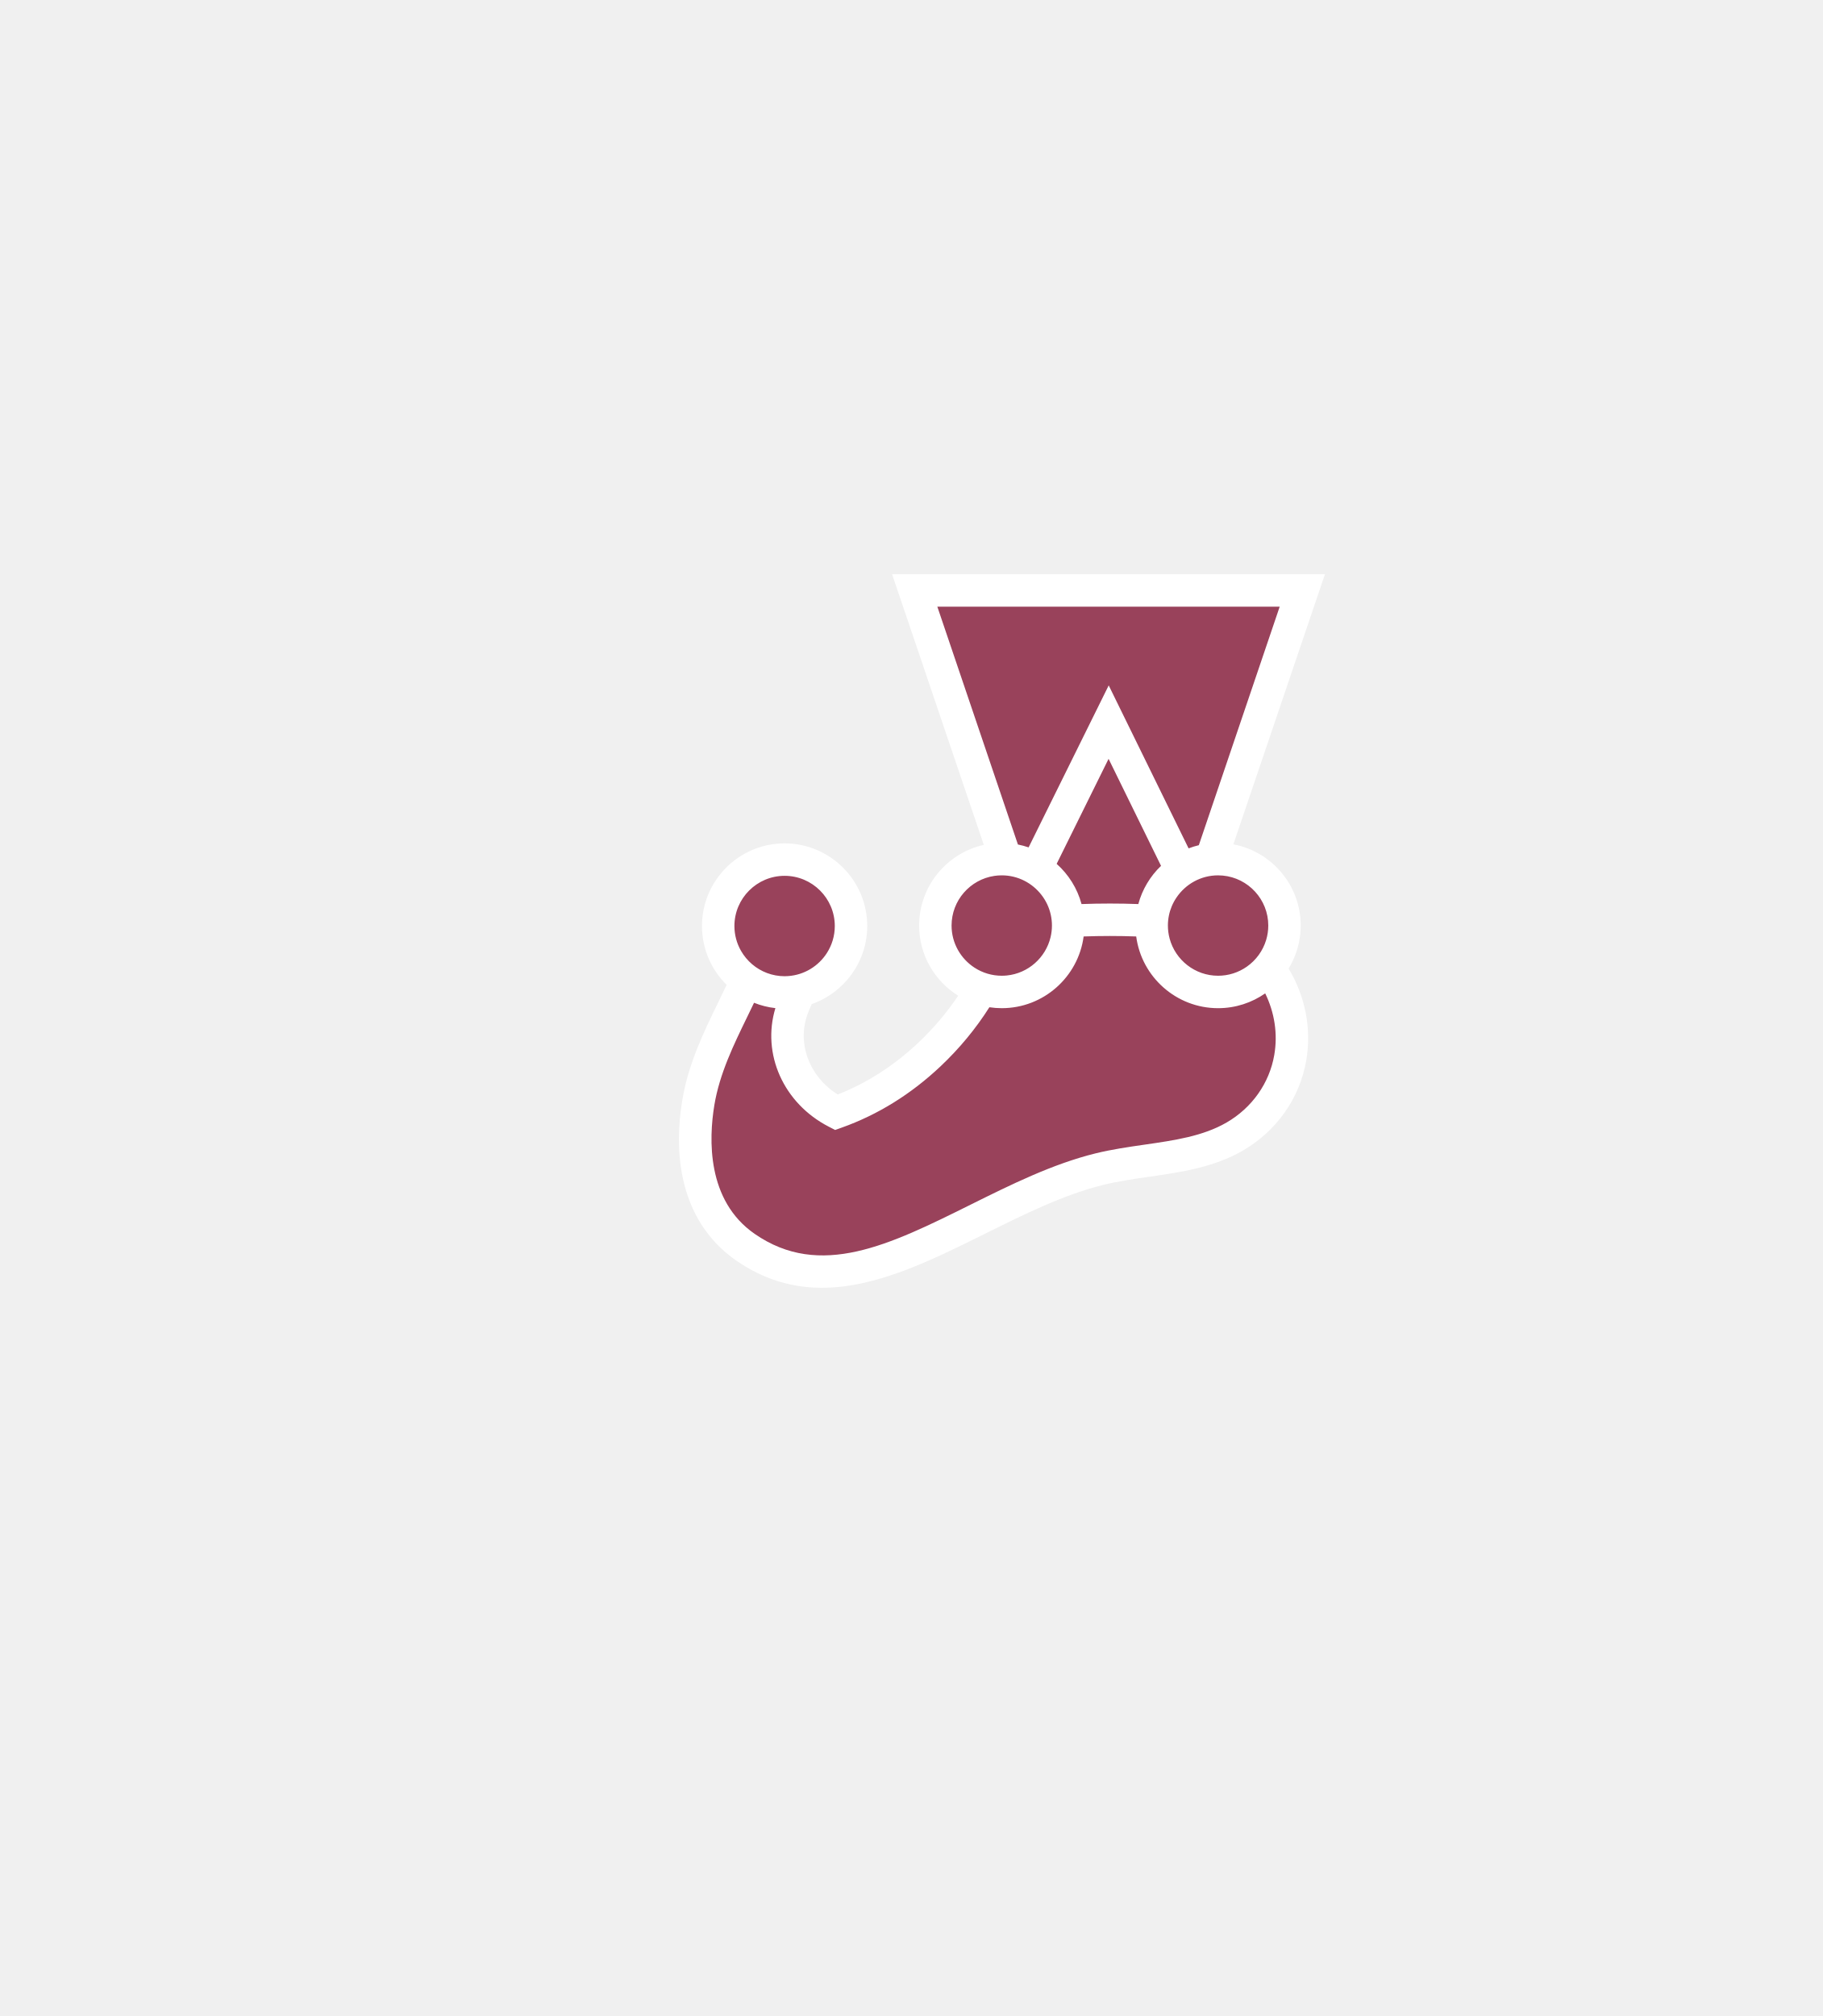
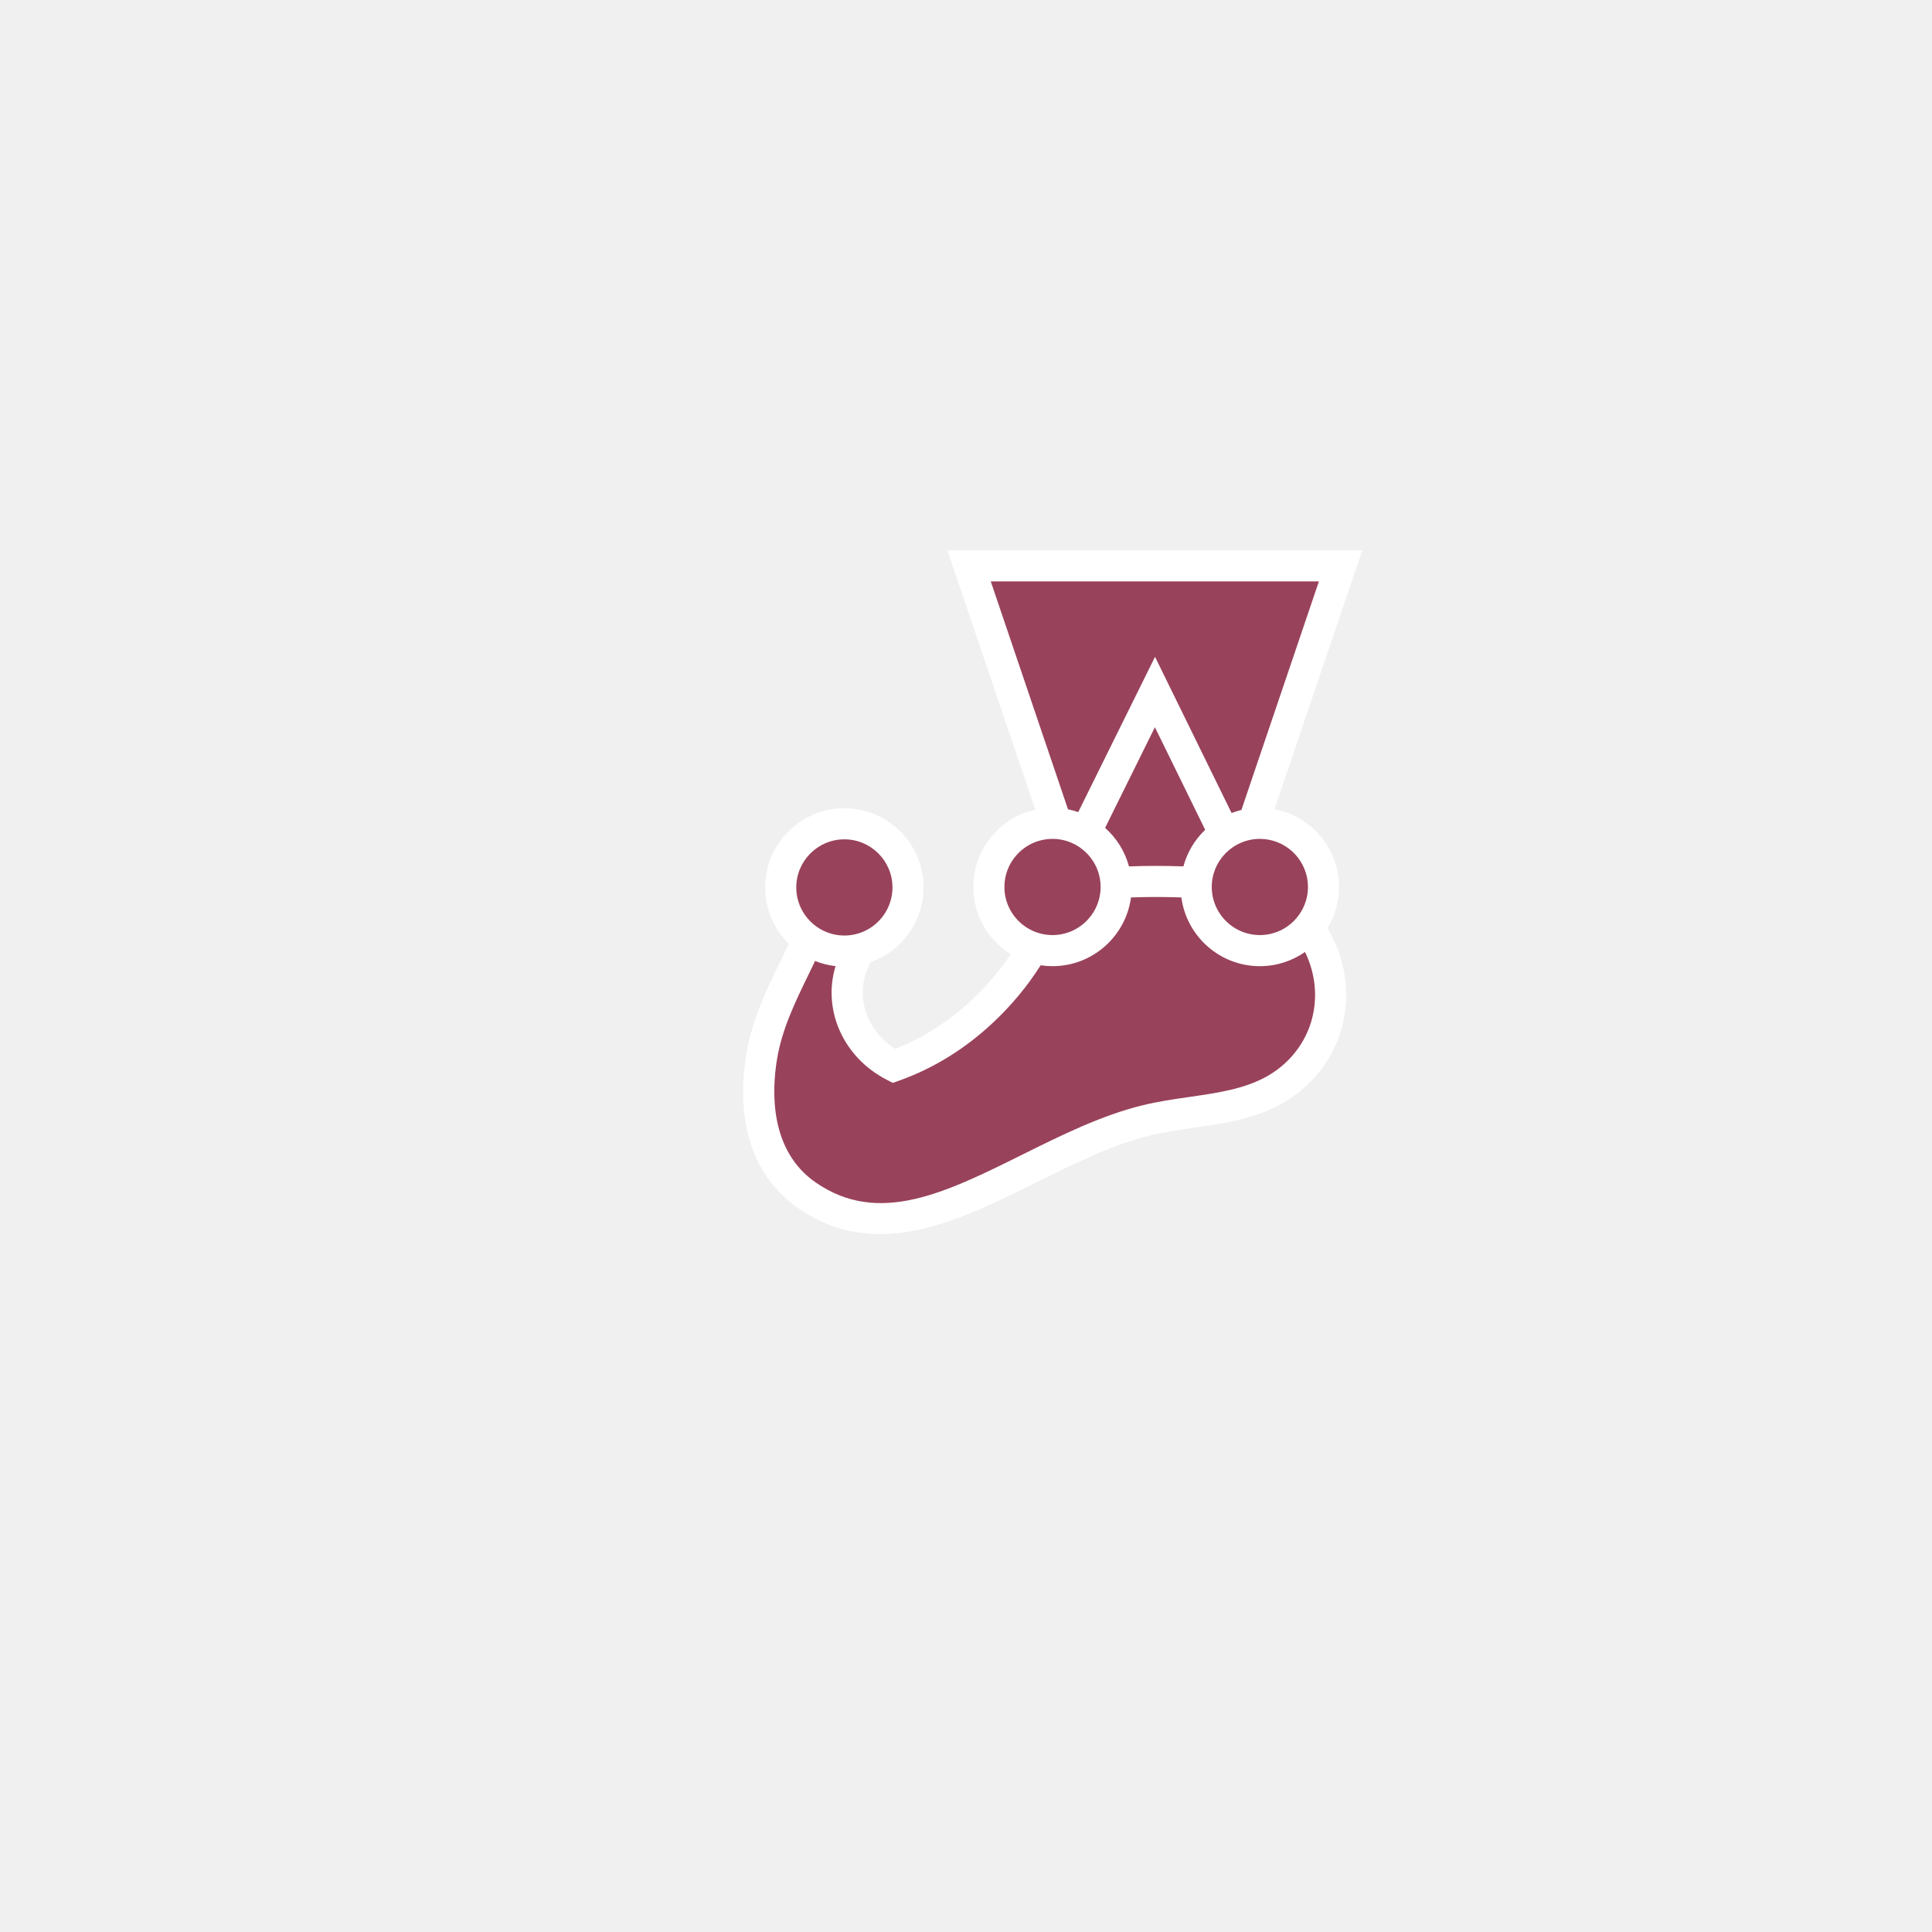
- <svg xmlns="http://www.w3.org/2000/svg" height="2500" preserveAspectRatio="xMidYMid" width="2261" viewBox="-165.831 -227.122 515.659 797.396">
+ <svg xmlns="http://www.w3.org/2000/svg" height="50" preserveAspectRatio="xMidYMid" width="50" viewBox="-165.831 -227.122 515.659 797.396">
  <path d="M239.553 138.96c0-14.508-11.762-26.27-26.27-26.27-.934 0-1.854.05-2.762.146l36.082-106.42H93.267l36.032 106.327a26.318 26.318 0 0 0-1.597-.052c-14.508 0-26.27 11.76-26.27 26.27 0 11.727 7.686 21.656 18.293 25.034-5.602 9.704-12.652 18.445-20.656 25.997-10.884 10.267-23.34 18.053-36.812 22.85-16.04-8.24-23.614-26.565-16.78-42.632.772-1.815 1.56-3.654 2.313-5.485 11.62-2.712 20.28-13.129 20.28-25.576 0-14.509-11.762-26.27-26.271-26.27s-26.27 11.761-26.27 26.27c0 8.897 4.426 16.756 11.193 21.508-6.502 14.804-16.06 30.298-19.038 48.255-3.569 21.52-.012 44.364 18.601 57.265 43.348 30.044 90.402-18.625 140.014-30.86 17.98-4.433 37.717-3.719 53.558-12.893 11.896-6.89 19.739-18.309 21.964-31.128 2.2-12.664-1.006-25.273-8.378-35.497a26.158 26.158 0 0 0 6.11-16.839" fill="#99425b" />
  <path d="M235.5 190.198c-1.932 11.13-8.806 20.851-18.858 26.674-9.371 5.427-20.6 7.047-32.49 8.761-6.369.918-12.955 1.869-19.389 3.455-17.012 4.195-33.49 12.38-49.424 20.295-31.89 15.84-59.43 29.518-85.398 11.52-19.022-13.183-18.144-37.575-15.928-50.941 2.054-12.384 7.607-23.789 12.976-34.818a796.621 796.621 0 0 0 2.722-5.634 32.453 32.453 0 0 0 8.443 2.118c-5.466 18.039 3.13 37.653 21.171 46.921l2.47 1.269 2.614-.931c14.263-5.08 27.406-13.23 39.063-24.229 7.535-7.109 14.014-14.974 19.339-23.378a32.8 32.8 0 0 0 4.891.367c16.559 0 30.271-12.379 32.393-28.367 6.778-.248 13.977-.25 20.794-.002 2.12 15.99 15.834 28.37 32.393 28.37 6.924 0 13.346-2.17 18.637-5.856 3.673 7.519 5.044 15.979 3.581 24.406zM41.8 119.295c10.948 0 19.854 8.907 19.854 19.855 0 3.932-1.154 7.599-3.135 10.687-3.3 5.147-8.91 8.675-15.355 9.115-.451.03-.906.052-1.364.052-2.44 0-4.777-.445-6.938-1.253a19.967 19.967 0 0 1-10.305-8.777 19.725 19.725 0 0 1-2.612-9.824c0-10.948 8.907-19.855 19.855-19.855zm66.049 19.666c0-9.947 7.353-18.206 16.907-19.634.962-.145 1.946-.22 2.947-.22 6.365 0 12.032 3.015 15.666 7.687a19.88 19.88 0 0 1 2.318 3.765 19.73 19.73 0 0 1 1.87 8.402c0 1.587-.192 3.13-.545 4.61-1.935 8.1-8.842 14.292-17.306 15.144-.658.066-1.326.1-2.003.1a19.734 19.734 0 0 1-10.76-3.181c-5.466-3.541-9.094-9.69-9.094-16.673zm82.865-23.61a32.721 32.721 0 0 0-8.991 15.117 304.792 304.792 0 0 0-22.458 0c-1.68-6.232-5.162-11.73-9.847-15.906l20.545-41.542zM102.216 12.834h135.437l-31.989 94.345a32.479 32.479 0 0 0-4.051 1.255l-31.6-64.463-31.69 64.078a32.502 32.502 0 0 0-4.226-1.139zm130.92 126.128c0 1.99-.297 3.912-.844 5.727a19.933 19.933 0 0 1-7.653 10.545 19.74 19.74 0 0 1-11.357 3.582c-9.167 0-16.9-6.247-19.174-14.707a19.803 19.803 0 0 1-.68-5.147c0-2.714.548-5.302 1.538-7.66a19.848 19.848 0 0 1 1.878-3.442c3.573-5.274 9.602-8.752 16.438-8.752.627 0 1.245.032 1.858.09 10.08.939 17.997 9.442 17.997 19.764zm12.833 0c0-15.958-11.498-29.273-26.642-32.117L255.553 0H84.318L120.6 107.061c-14.618 3.253-25.583 16.316-25.583 31.9 0 11.702 6.184 21.98 15.452 27.756-4.458 6.642-9.744 12.892-15.802 18.608-9.608 9.063-20.311 15.937-31.85 20.46-11.623-7.301-16.536-21.07-11.434-33.064l.4-.94.75-1.764c12.766-4.453 21.953-16.603 21.953-30.867 0-18.024-14.663-32.687-32.686-32.687S9.112 121.126 9.112 139.15c0 9.097 3.74 17.335 9.758 23.267a552.73 552.73 0 0 1-3.418 7.11c-5.503 11.301-11.739 24.11-14.098 38.335-4.684 28.25 2.872 50.833 21.277 63.588 11.168 7.74 22.51 10.784 33.923 10.784 21.49 0 43.23-10.797 64.493-21.359 15.313-7.605 31.148-15.47 46.789-19.328 5.82-1.435 11.808-2.299 18.148-3.213 12.573-1.814 25.573-3.689 37.089-10.358 13.349-7.732 22.486-20.702 25.07-35.582 2.218-12.775-.451-25.57-6.961-36.422a32.488 32.488 0 0 0 4.787-17.011z" fill="#fff" />
</svg>
